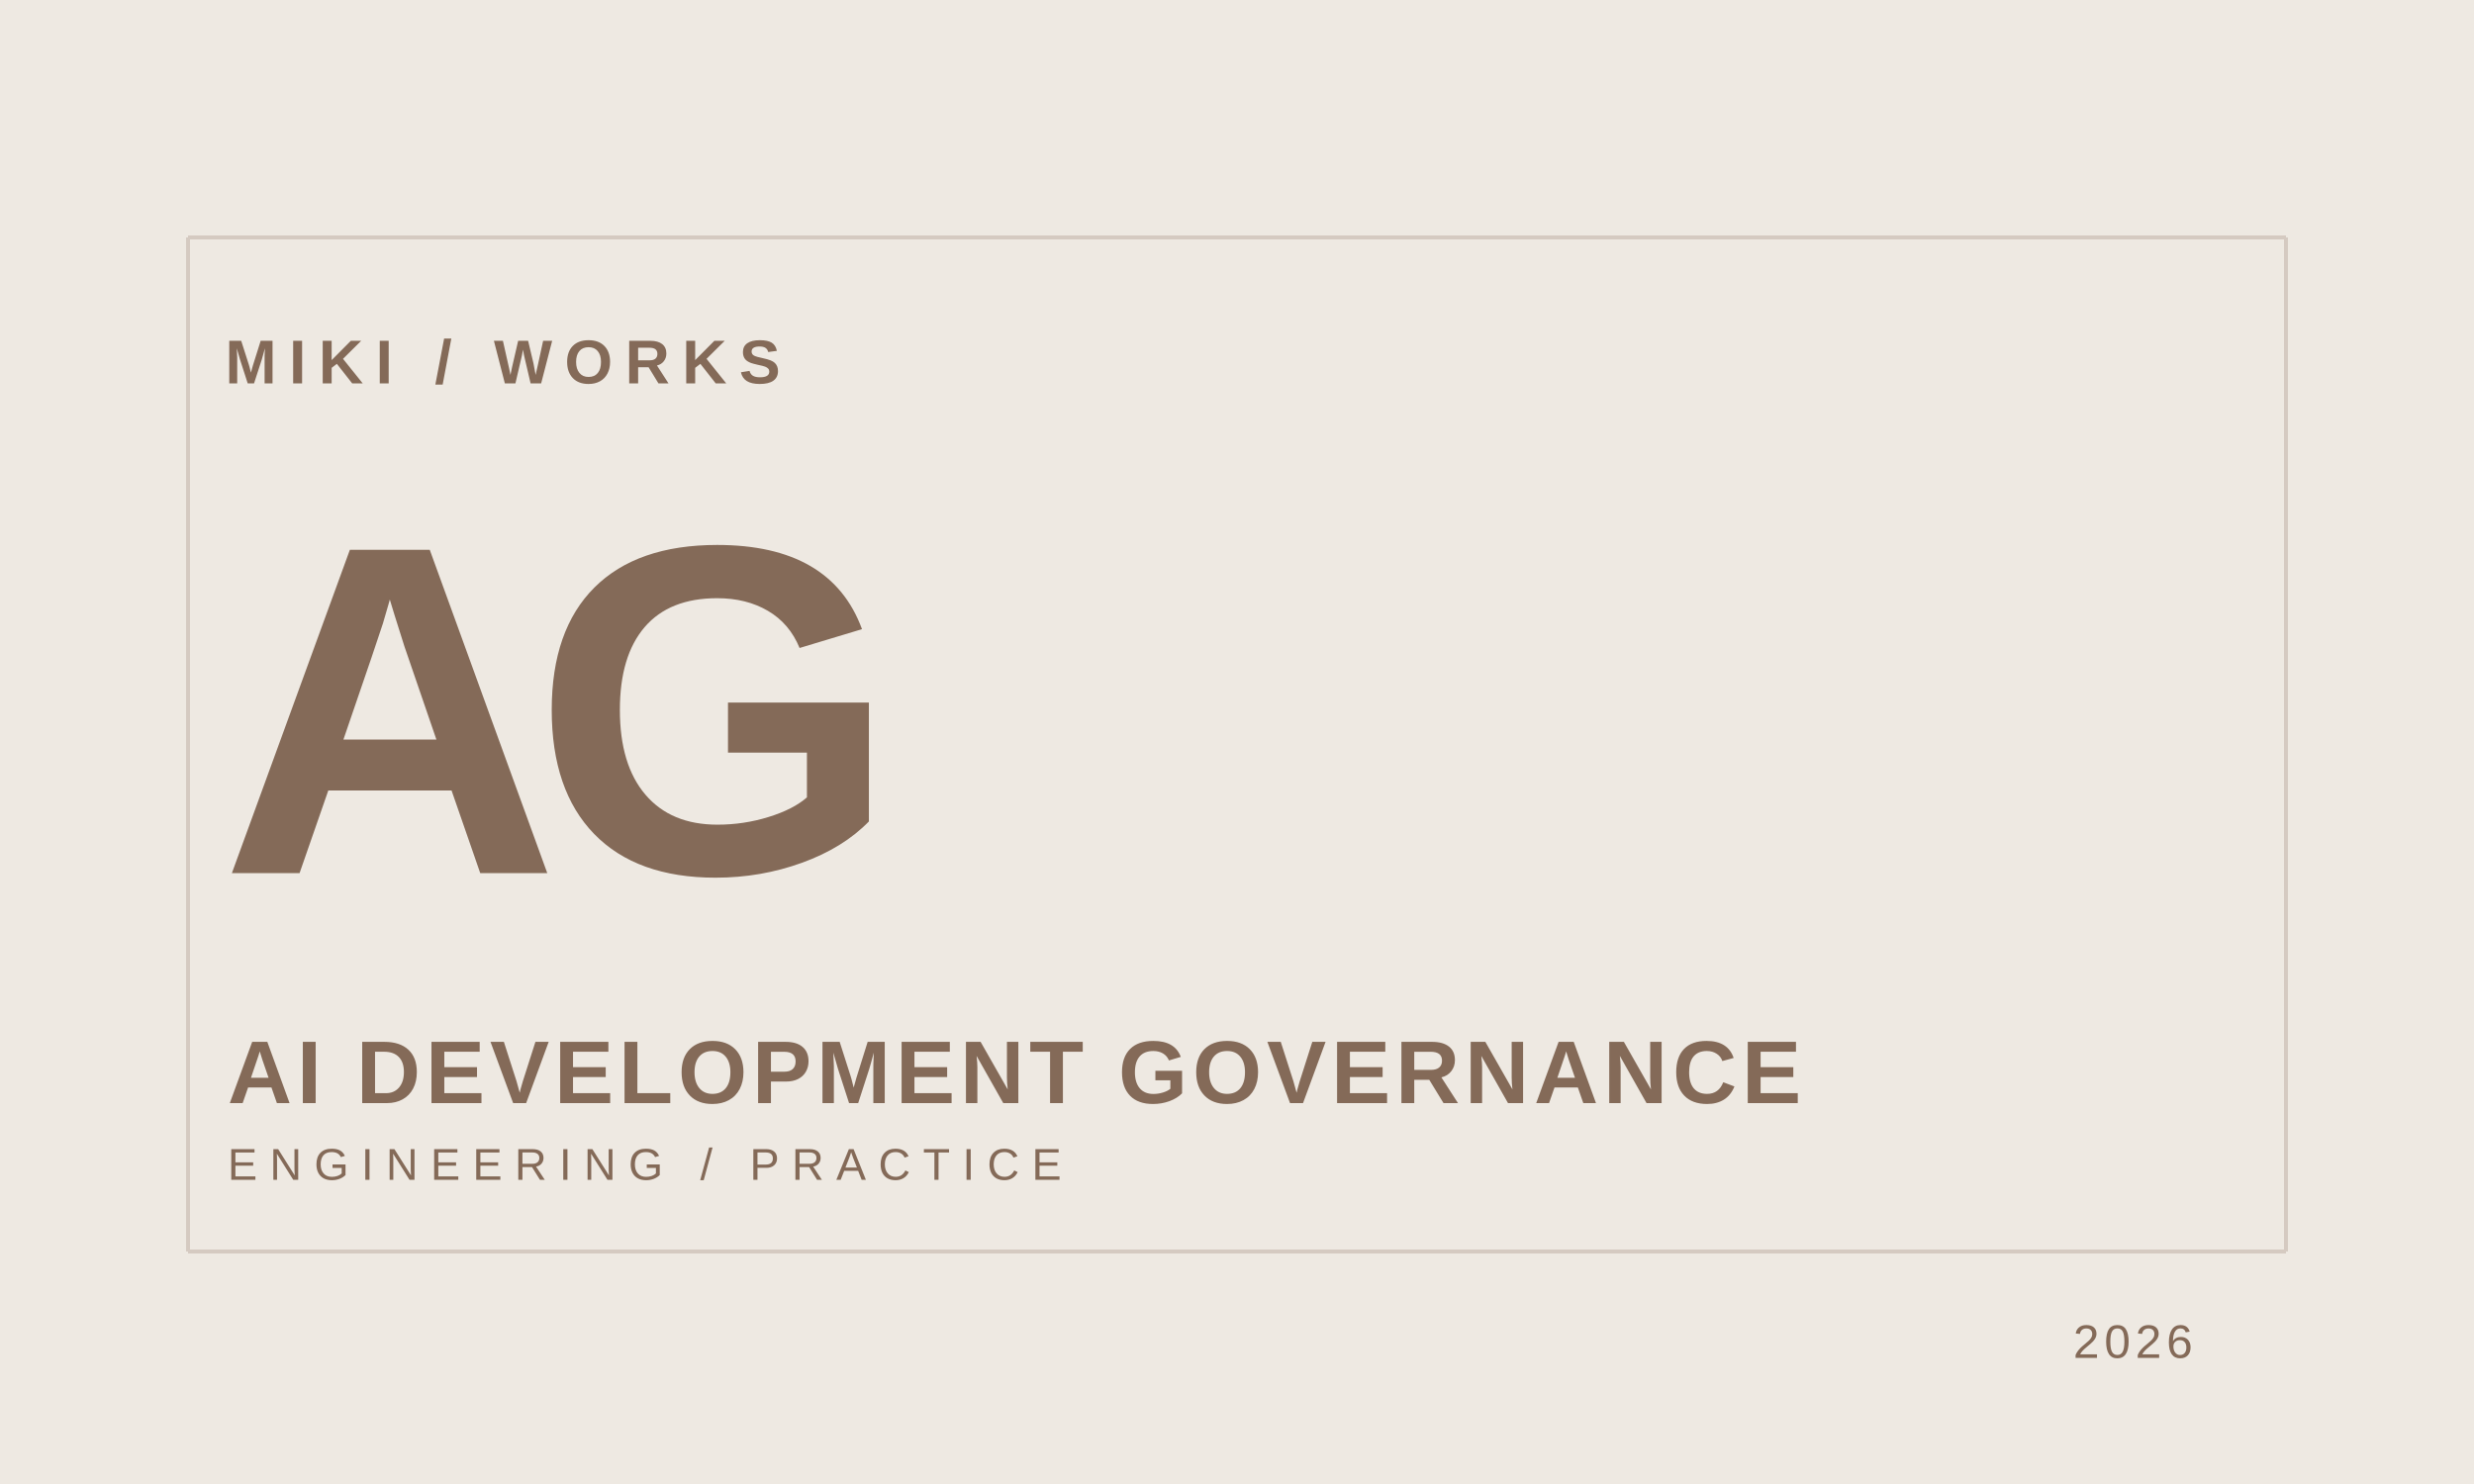
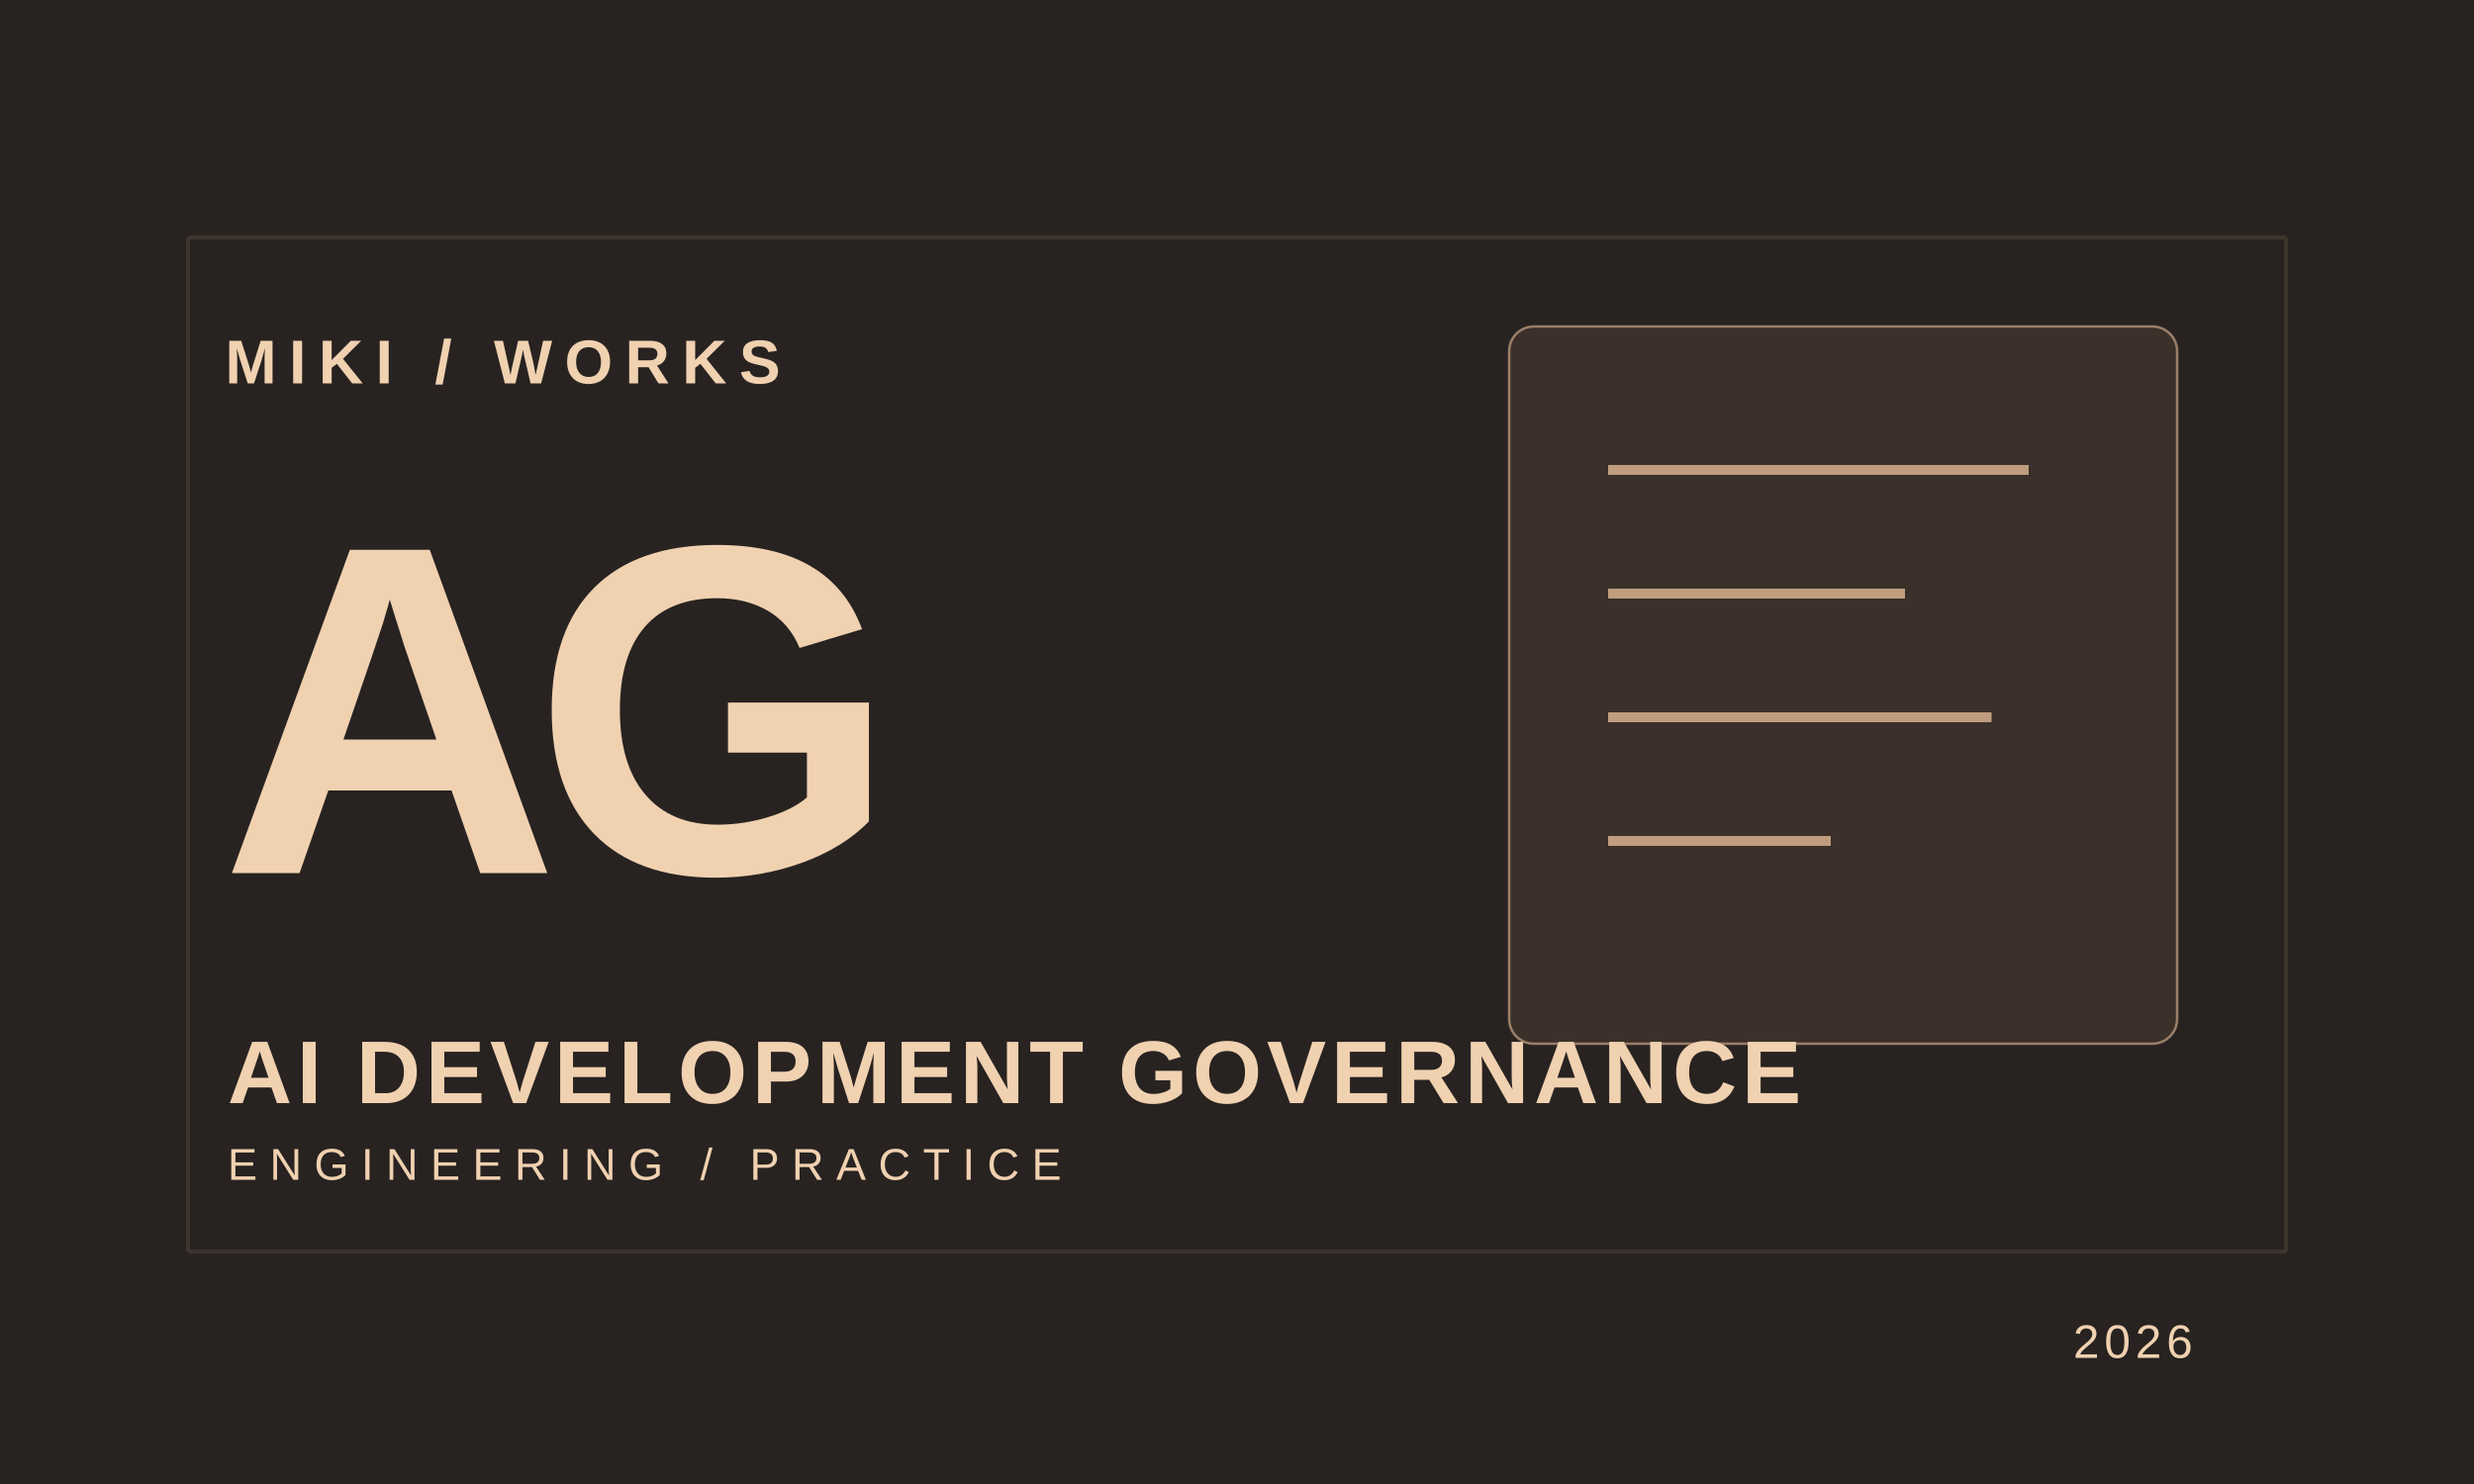
<svg xmlns="http://www.w3.org/2000/svg" width="1000" height="600" viewBox="0 0 1000 600" role="img" aria-label="AI DEVELOPMENT GOVERNANCE minimalist title cover">
-   <rect width="1000" height="600" fill="#eee9e2" />
+   <rect width="1000" height="600" fill="#282321" />
+   <rect x="610" y="132" width="270" height="290" rx="10" fill="#3b302a" stroke="#e0b894" stroke-opacity=".6" />
+   <g stroke="#e0b894" stroke-width="4" fill="none" opacity=".8">
+     <path d="M650 190h170M650 240h120M650 290h155M650 340h90" />
+   </g>
  <g fill="none" stroke="#846a58" stroke-width="1.6" opacity=".24">
    <path d="M76 96H924M76 506H924" />
    <path d="M76 96V506M924 96V506" />
  </g>
-   <g fill="#846a58" font-family="Arial,'Helvetica Neue',sans-serif">
+   <g fill="#f0d1b0" font-family="Arial,'Helvetica Neue',sans-serif">
    <text x="91" y="155" font-size="25" letter-spacing="5" font-weight="600">MIKI / WORKS</text>
    <text x="89" y="353" font-size="190" letter-spacing="-11" font-weight="600">AG</text>
    <text x="92" y="446" font-size="36" font-weight="600" letter-spacing="2">AI DEVELOPMENT GOVERNANCE</text>
    <text x="92" y="477" font-size="18" letter-spacing="5">ENGINEERING / PRACTICE</text>
    <text x="838" y="549" font-size="19" letter-spacing="2">2026</text>
  </g>
</svg>
